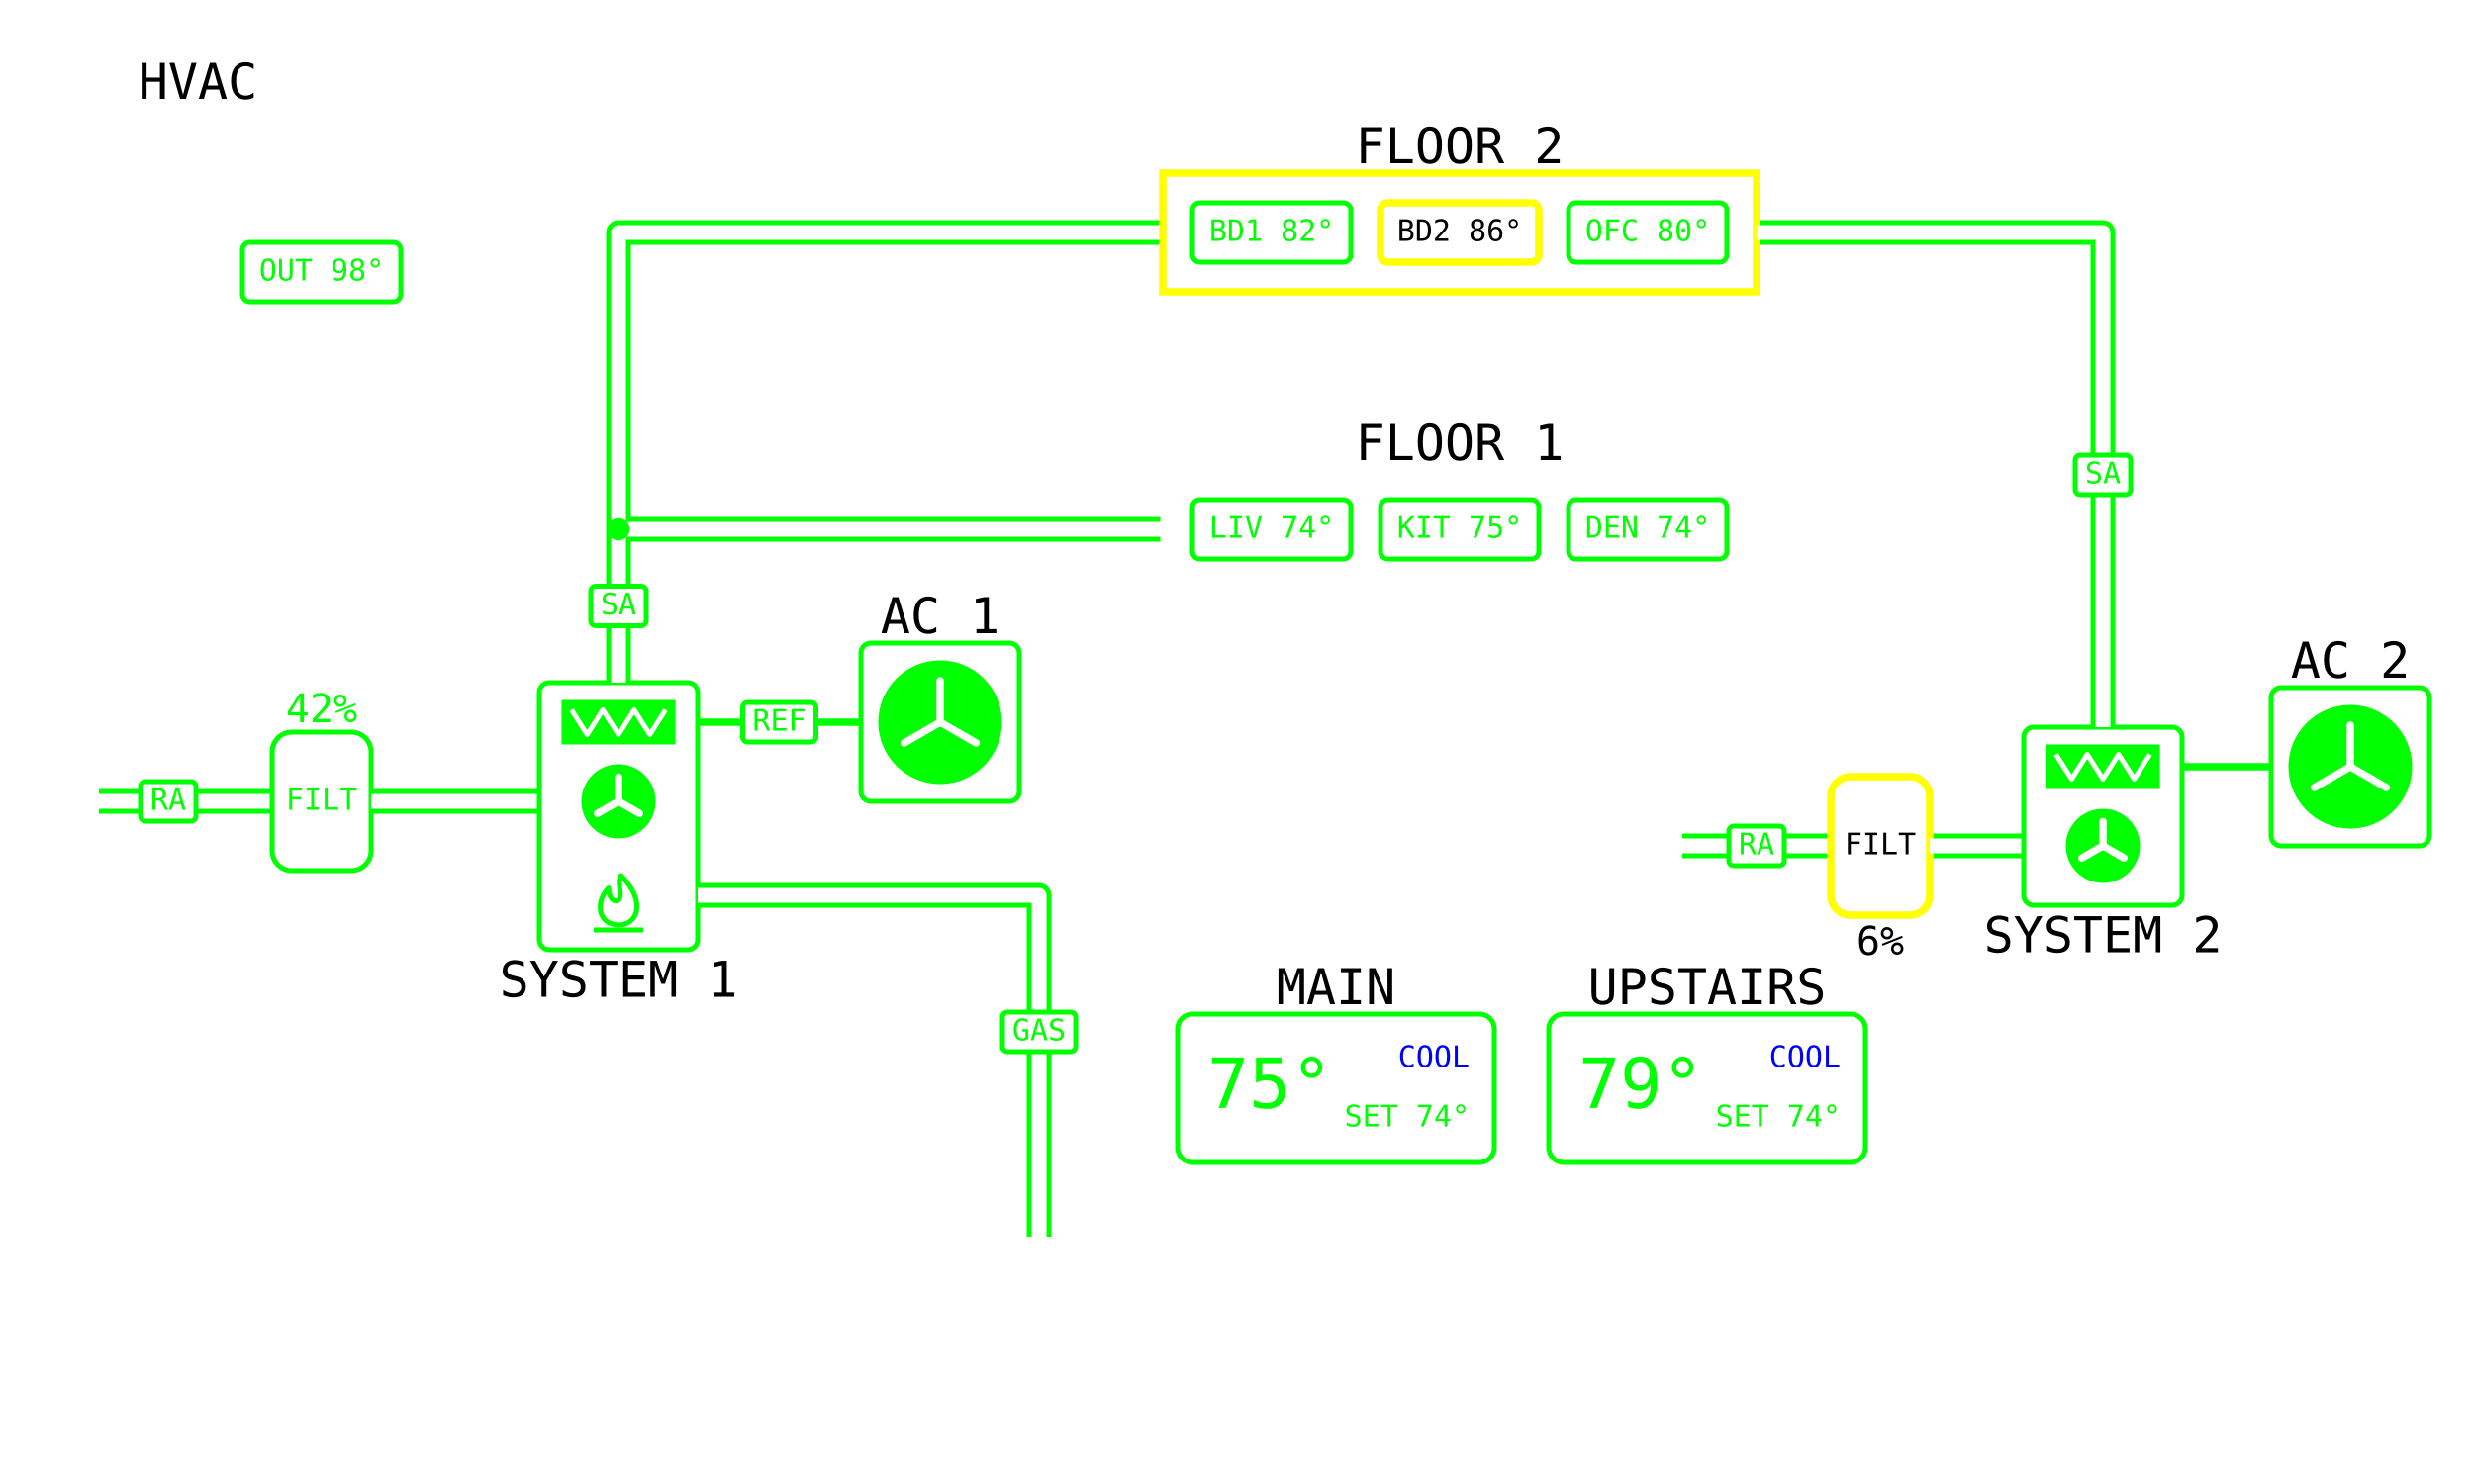
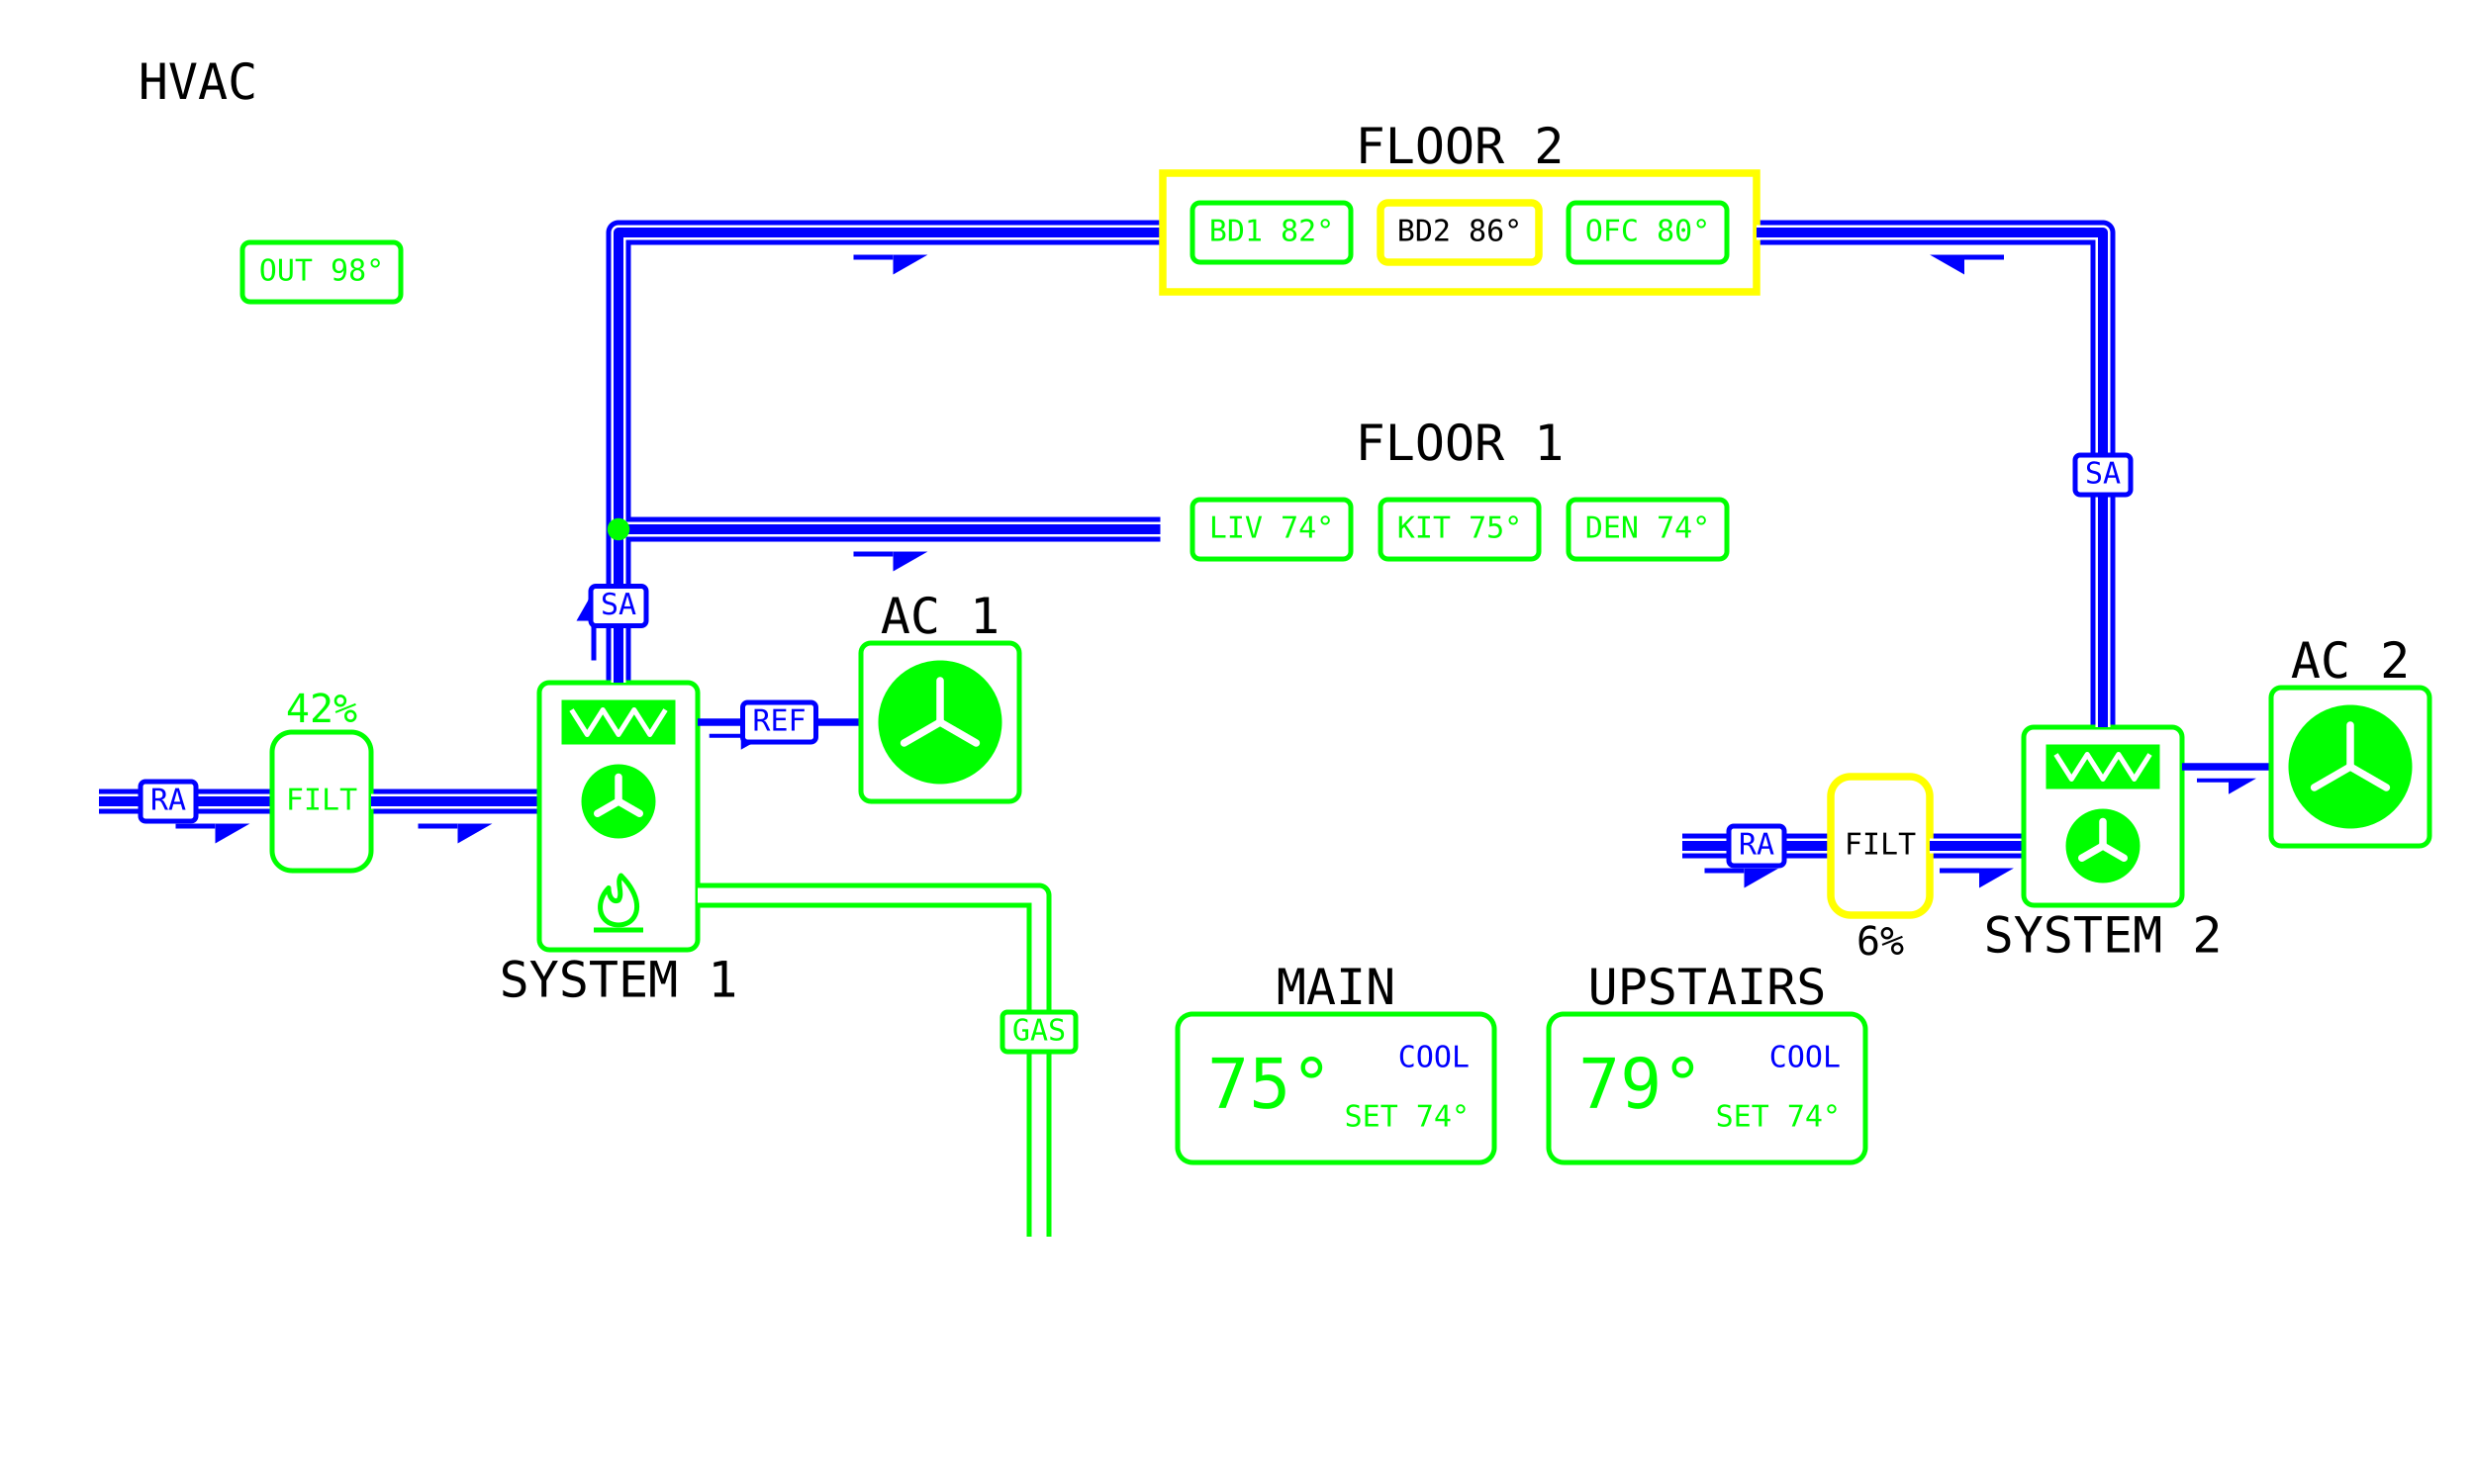
<svg xmlns="http://www.w3.org/2000/svg" viewBox="0 0 1000 600" width="1280" height="768" data-page="hvac" data-theme="eink_color">
  <rect x="0" y="0" width="1000" height="600" fill="#ffffff" />
  <g id="casings">
    <g data-for="return_1">
-       <polyline points="40,324 110,324" fill="none" stroke="#00ff00" stroke-width="10" stroke-linejoin="round" />
+       <polyline points="40,324 110,324" fill="none" stroke="#0000ff" stroke-width="10" stroke-linejoin="round" />
    </g>
    <g data-for="to_furnace">
-       <polyline points="150,324 218,324" fill="none" stroke="#00ff00" stroke-width="10" stroke-linejoin="round" />
+       <polyline points="150,324 218,324" fill="none" stroke="#0000ff" stroke-width="10" stroke-linejoin="round" />
    </g>
    <g data-for="gas">
      <polyline points="420,500 420,362 282,362" fill="none" stroke="#00ff00" stroke-width="10" stroke-linejoin="round" />
    </g>
    <g data-for="supply_1">
-       <polyline points="250,276 250,214" fill="none" stroke="#00ff00" stroke-width="10" stroke-linejoin="round" />
+       <polyline points="250,276 250,214" fill="none" stroke="#0000ff" stroke-width="10" stroke-linejoin="round" />
    </g>
    <g data-for="to_floor_2">
-       <polyline points="250,214 250,94 470,94" fill="none" stroke="#00ff00" stroke-width="10" stroke-linejoin="round" />
+       <polyline points="250,214 250,94 470,94" fill="none" stroke="#0000ff" stroke-width="10" stroke-linejoin="round" />
    </g>
    <g data-for="to_floor_1">
-       <polyline points="250,214 470,214" fill="none" stroke="#00ff00" stroke-width="10" stroke-linejoin="round" />
+       <polyline points="250,214 470,214" fill="none" stroke="#0000ff" stroke-width="10" stroke-linejoin="round" />
    </g>
    <g data-for="return_2">
-       <polyline points="680,342 740,342" fill="none" stroke="#00ff00" stroke-width="10" stroke-linejoin="round" />
+       <polyline points="680,342 740,342" fill="none" stroke="#0000ff" stroke-width="10" stroke-linejoin="round" />
    </g>
    <g data-for="to_air_handler">
-       <polyline points="780,342 818,342" fill="none" stroke="#00ff00" stroke-width="10" stroke-linejoin="round" />
+       <polyline points="780,342 818,342" fill="none" stroke="#0000ff" stroke-width="10" stroke-linejoin="round" />
    </g>
    <g data-for="supply_2">
-       <polyline points="850,294 850,94 710,94" fill="none" stroke="#00ff00" stroke-width="10" stroke-linejoin="round" />
+       <polyline points="850,294 850,94 710,94" fill="none" stroke="#0000ff" stroke-width="10" stroke-linejoin="round" />
    </g>
  </g>
  <g id="title">
    <text x="80" y="40" text-anchor="middle" font-family="DejaVu Sans Mono, monospace" font-size="20" fill="#000000">HVAC</text>
  </g>
  <g id="outdoor">
    <rect x="98" y="98" width="64" height="24" rx="3" fill="none" stroke="#00ff00" stroke-width="2" />
    <text x="130" y="110" text-anchor="middle" dominant-baseline="middle" font-family="DejaVu Sans Mono, monospace" font-size="12" fill="#00ff00">OUT 98°</text>
  </g>
  <g id="return_1">
    <polyline points="40,324 110,324" fill="none" stroke="#ffffff" stroke-width="6" stroke-linejoin="round" />
-     <rect x="56.8" y="316" width="22.4" height="16" rx="2" fill="#ffffff" stroke="#00ff00" stroke-width="2" />
-     <text x="68" y="324" text-anchor="middle" dominant-baseline="middle" font-family="DejaVu Sans Mono, monospace" font-size="12" fill="#00ff00">RA</text>
+     <polyline points="40,324 110,324" fill="none" stroke="#0000ff" stroke-width="4" stroke-linejoin="round" />
+     <line x1="71" y1="334" x2="87" y2="334" stroke="#0000ff" stroke-width="2" />
+     <polygon points="101,333 87,333 87,341" fill="#0000ff" />
+     <rect x="56.8" y="316" width="22.4" height="16" rx="2" fill="#ffffff" stroke="#0000ff" stroke-width="2" />
+     <text x="68" y="324" text-anchor="middle" dominant-baseline="middle" font-family="DejaVu Sans Mono, monospace" font-size="12" fill="#0000ff">RA</text>
  </g>
  <g id="filter_1">
    <rect x="110" y="296" width="40" height="56" rx="8" fill="none" stroke="#00ff00" stroke-width="2" />
    <text x="130" y="324" text-anchor="middle" dominant-baseline="middle" font-family="DejaVu Sans Mono, monospace" font-size="12" fill="#00ff00">FILT</text>
    <text x="130" y="292" text-anchor="middle" font-family="DejaVu Sans Mono, monospace" font-size="16" fill="#00ff00">42%</text>
  </g>
  <g id="to_furnace">
    <polyline points="150,324 218,324" fill="none" stroke="#ffffff" stroke-width="6" stroke-linejoin="round" />
+     <polyline points="150,324 218,324" fill="none" stroke="#0000ff" stroke-width="4" stroke-linejoin="round" />
+     <line x1="169" y1="334" x2="185" y2="334" stroke="#0000ff" stroke-width="2" />
+     <polygon points="199,333 185,333 185,341" fill="#0000ff" />
  </g>
  <g id="furnace">
    <rect x="218" y="276" width="64" height="108" rx="4" fill="none" stroke="#00ff00" stroke-width="2" />
    <rect x="228" y="284" width="44" height="16" fill="#00ff00" stroke="#00ff00" stroke-width="2" />
    <polyline points="231,287 237.33,297 243.67,287 250,297 256.33,287 262.67,297 269,287" fill="none" stroke="#ffffff" stroke-width="2" stroke-linejoin="round" />
    <circle cx="250" cy="324" r="14" fill="#00ff00" stroke="#00ff00" stroke-width="2" />
    <line x1="250" y1="324" x2="250" y2="314.2" stroke="#ffffff" stroke-width="3" stroke-linecap="round" />
    <line x1="250" y1="324" x2="241.51" y2="328.9" stroke="#ffffff" stroke-width="3" stroke-linecap="round" />
    <line x1="250" y1="324" x2="258.49" y2="328.9" stroke="#ffffff" stroke-width="3" stroke-linecap="round" />
    <path d="M251 354 C259 362 259 370 254 373 Q250 375 246 373 C241 370 242 363 246 359 C246 363 248 365 250 364 C252 361 249 357 251 354 Z" fill="none" stroke-linejoin="round" stroke="#00ff00" stroke-width="2" />
    <line x1="240" y1="376" x2="260" y2="376" stroke="#00ff00" stroke-width="2" />
    <text x="250" y="403" text-anchor="middle" font-family="DejaVu Sans Mono, monospace" font-size="20" fill="#000000">SYSTEM 1</text>
  </g>
  <g id="refrigerant_1">
-     <polyline points="282,292 348,292" fill="none" stroke="#00ff00" stroke-width="3" stroke-linejoin="round" />
-     <rect x="300.2" y="284" width="29.6" height="16" rx="2" fill="#ffffff" stroke="#00ff00" stroke-width="2" />
-     <text x="315" y="292" text-anchor="middle" dominant-baseline="middle" font-family="DejaVu Sans Mono, monospace" font-size="12" fill="#00ff00">REF</text>
+     <polyline points="282,292 348,292" fill="none" stroke="#0000ff" stroke-width="3" stroke-linejoin="round" />
+     <line x1="286.7" y1="297.5" x2="299.5" y2="297.5" stroke="#0000ff" stroke-width="1.6" />
+     <polygon points="310.7,296.7 299.5,296.7 299.5,303.1" fill="#0000ff" />
+     <rect x="300.2" y="284" width="29.6" height="16" rx="2" fill="#ffffff" stroke="#0000ff" stroke-width="2" />
+     <text x="315" y="292" text-anchor="middle" dominant-baseline="middle" font-family="DejaVu Sans Mono, monospace" font-size="12" fill="#0000ff">REF</text>
  </g>
  <g id="condenser_1">
    <rect x="348" y="260" width="64" height="64" rx="4" fill="none" stroke="#00ff00" stroke-width="2" />
    <circle cx="380" cy="292" r="24" fill="#00ff00" stroke="#00ff00" stroke-width="2" />
    <line x1="380" y1="292" x2="380" y2="275.2" stroke="#ffffff" stroke-width="3" stroke-linecap="round" />
    <line x1="380" y1="292" x2="365.45" y2="300.4" stroke="#ffffff" stroke-width="3" stroke-linecap="round" />
    <line x1="380" y1="292" x2="394.55" y2="300.4" stroke="#ffffff" stroke-width="3" stroke-linecap="round" />
    <text x="380" y="256" text-anchor="middle" font-family="DejaVu Sans Mono, monospace" font-size="20" fill="#000000">AC 1</text>
  </g>
  <g id="gas">
    <polyline points="420,500 420,362 282,362" fill="none" stroke="#ffffff" stroke-width="6" stroke-linejoin="round" />
    <rect x="405.2" y="409.2" width="29.6" height="16" rx="2" fill="#ffffff" stroke="#00ff00" stroke-width="2" />
    <text x="420" y="417.2" text-anchor="middle" dominant-baseline="middle" font-family="DejaVu Sans Mono, monospace" font-size="12" fill="#00ff00">GAS</text>
  </g>
  <g id="supply_1">
    <polyline points="250,276 250,214" fill="none" stroke="#ffffff" stroke-width="6" stroke-linejoin="round" />
-     <rect x="238.8" y="237" width="22.4" height="16" rx="2" fill="#ffffff" stroke="#00ff00" stroke-width="2" />
-     <text x="250" y="245" text-anchor="middle" dominant-baseline="middle" font-family="DejaVu Sans Mono, monospace" font-size="12" fill="#00ff00">SA</text>
+     <polyline points="250,276 250,214" fill="none" stroke="#0000ff" stroke-width="4" stroke-linejoin="round" />
+     <line x1="240" y1="267" x2="240" y2="251" stroke="#0000ff" stroke-width="2" />
+     <polygon points="241,237 241,251 233,251" fill="#0000ff" />
+     <rect x="238.8" y="237" width="22.4" height="16" rx="2" fill="#ffffff" stroke="#0000ff" stroke-width="2" />
+     <text x="250" y="245" text-anchor="middle" dominant-baseline="middle" font-family="DejaVu Sans Mono, monospace" font-size="12" fill="#0000ff">SA</text>
  </g>
  <g id="to_floor_2">
    <polyline points="250,214 250,94 470,94" fill="none" stroke="#ffffff" stroke-width="6" stroke-linejoin="round" />
+     <polyline points="250,214 250,94 470,94" fill="none" stroke="#0000ff" stroke-width="4" stroke-linejoin="round" />
+     <line x1="345" y1="104" x2="361" y2="104" stroke="#0000ff" stroke-width="2" />
+     <polygon points="375,103 361,103 361,111" fill="#0000ff" />
  </g>
  <g id="to_floor_1">
    <polyline points="250,214 470,214" fill="none" stroke="#ffffff" stroke-width="6" stroke-linejoin="round" />
+     <polyline points="250,214 470,214" fill="none" stroke="#0000ff" stroke-width="4" stroke-linejoin="round" />
+     <line x1="345" y1="224" x2="361" y2="224" stroke="#0000ff" stroke-width="2" />
+     <polygon points="375,223 361,223 361,231" fill="#0000ff" />
  </g>
  <g id="floor_2">
    <rect x="470" y="70" width="240" height="48" fill="none" stroke="#ffff00" stroke-width="3" />
    <g id="floor_2.bed_1">
      <rect x="482" y="82" width="64" height="24" rx="3" fill="none" stroke="#00ff00" stroke-width="2" />
      <text x="514" y="94" text-anchor="middle" dominant-baseline="middle" font-family="DejaVu Sans Mono, monospace" font-size="12" fill="#00ff00">BD1 82°</text>
    </g>
    <g id="floor_2.bed_2">
      <rect x="558" y="82" width="64" height="24" rx="3" fill="none" stroke="#ffff00" stroke-width="3" />
      <text x="590" y="94" text-anchor="middle" dominant-baseline="middle" font-family="DejaVu Sans Mono, monospace" font-size="12" fill="#000000">BD2 86°</text>
    </g>
    <g id="floor_2.office">
      <rect x="634" y="82" width="64" height="24" rx="3" fill="none" stroke="#00ff00" stroke-width="2" />
      <text x="666" y="94" text-anchor="middle" dominant-baseline="middle" font-family="DejaVu Sans Mono, monospace" font-size="12" fill="#00ff00">OFC 80°</text>
    </g>
    <text x="590" y="66" text-anchor="middle" font-family="DejaVu Sans Mono, monospace" font-size="20" fill="#000000">FLOOR 2</text>
  </g>
  <g id="floor_1">
    <rect x="470" y="190" width="240" height="48" fill="none" stroke="#ffffff" stroke-width="2" />
    <g id="floor_1.living">
      <rect x="482" y="202" width="64" height="24" rx="3" fill="none" stroke="#00ff00" stroke-width="2" />
      <text x="514" y="214" text-anchor="middle" dominant-baseline="middle" font-family="DejaVu Sans Mono, monospace" font-size="12" fill="#00ff00">LIV 74°</text>
    </g>
    <g id="floor_1.kitchen">
      <rect x="558" y="202" width="64" height="24" rx="3" fill="none" stroke="#00ff00" stroke-width="2" />
      <text x="590" y="214" text-anchor="middle" dominant-baseline="middle" font-family="DejaVu Sans Mono, monospace" font-size="12" fill="#00ff00">KIT 75°</text>
    </g>
    <g id="floor_1.den">
      <rect x="634" y="202" width="64" height="24" rx="3" fill="none" stroke="#00ff00" stroke-width="2" />
      <text x="666" y="214" text-anchor="middle" dominant-baseline="middle" font-family="DejaVu Sans Mono, monospace" font-size="12" fill="#00ff00">DEN 74°</text>
    </g>
    <text x="590" y="186" text-anchor="middle" font-family="DejaVu Sans Mono, monospace" font-size="20" fill="#000000">FLOOR 1</text>
  </g>
  <g id="return_2">
    <polyline points="680,342 740,342" fill="none" stroke="#ffffff" stroke-width="6" stroke-linejoin="round" />
-     <rect x="698.8" y="334" width="22.4" height="16" rx="2" fill="#ffffff" stroke="#00ff00" stroke-width="2" />
-     <text x="710" y="342" text-anchor="middle" dominant-baseline="middle" font-family="DejaVu Sans Mono, monospace" font-size="12" fill="#00ff00">RA</text>
+     <polyline points="680,342 740,342" fill="none" stroke="#0000ff" stroke-width="4" stroke-linejoin="round" />
+     <line x1="689" y1="352" x2="705" y2="352" stroke="#0000ff" stroke-width="2" />
+     <polygon points="719,351 705,351 705,359" fill="#0000ff" />
+     <rect x="698.8" y="334" width="22.4" height="16" rx="2" fill="#ffffff" stroke="#0000ff" stroke-width="2" />
+     <text x="710" y="342" text-anchor="middle" dominant-baseline="middle" font-family="DejaVu Sans Mono, monospace" font-size="12" fill="#0000ff">RA</text>
  </g>
  <g id="filter_2">
    <rect x="740" y="314" width="40" height="56" rx="8" fill="none" stroke="#ffff00" stroke-width="3" />
    <text x="760" y="342" text-anchor="middle" dominant-baseline="middle" font-family="DejaVu Sans Mono, monospace" font-size="12" fill="#000000">FILT</text>
    <text x="760" y="386" text-anchor="middle" font-family="DejaVu Sans Mono, monospace" font-size="16" fill="#000000">6%</text>
  </g>
  <g id="to_air_handler">
    <polyline points="780,342 818,342" fill="none" stroke="#ffffff" stroke-width="6" stroke-linejoin="round" />
+     <polyline points="780,342 818,342" fill="none" stroke="#0000ff" stroke-width="4" stroke-linejoin="round" />
+     <line x1="784" y1="352" x2="800" y2="352" stroke="#0000ff" stroke-width="2" />
+     <polygon points="814,351 800,351 800,359" fill="#0000ff" />
  </g>
  <g id="air_handler">
    <rect x="818" y="294" width="64" height="72" rx="4" fill="none" stroke="#00ff00" stroke-width="2" />
    <rect x="828" y="302" width="44" height="16" fill="#00ff00" stroke="#00ff00" stroke-width="2" />
    <polyline points="831,305 837.33,315 843.67,305 850,315 856.33,305 862.67,315 869,305" fill="none" stroke="#ffffff" stroke-width="2" stroke-linejoin="round" />
    <circle cx="850" cy="342" r="14" fill="#00ff00" stroke="#00ff00" stroke-width="2" />
    <line x1="850" y1="342" x2="850" y2="332.2" stroke="#ffffff" stroke-width="3" stroke-linecap="round" />
    <line x1="850" y1="342" x2="841.51" y2="346.9" stroke="#ffffff" stroke-width="3" stroke-linecap="round" />
    <line x1="850" y1="342" x2="858.49" y2="346.9" stroke="#ffffff" stroke-width="3" stroke-linecap="round" />
    <text x="850" y="385" text-anchor="middle" font-family="DejaVu Sans Mono, monospace" font-size="20" fill="#000000">SYSTEM 2</text>
  </g>
  <g id="refrigerant_2">
-     <polyline points="882,310 918,310" fill="none" stroke="#00ff00" stroke-width="3" stroke-linejoin="round" />
+     <polyline points="882,310 918,310" fill="none" stroke="#0000ff" stroke-width="3" stroke-linejoin="round" />
+     <line x1="888" y1="315.5" x2="900.8" y2="315.5" stroke="#0000ff" stroke-width="1.6" />
+     <polygon points="912,314.7 900.8,314.7 900.8,321.1" fill="#0000ff" />
  </g>
  <g id="condenser_2">
    <rect x="918" y="278" width="64" height="64" rx="4" fill="none" stroke="#00ff00" stroke-width="2" />
    <circle cx="950" cy="310" r="24" fill="#00ff00" stroke="#00ff00" stroke-width="2" />
    <line x1="950" y1="310" x2="950" y2="293.2" stroke="#ffffff" stroke-width="3" stroke-linecap="round" />
    <line x1="950" y1="310" x2="935.45" y2="318.4" stroke="#ffffff" stroke-width="3" stroke-linecap="round" />
    <line x1="950" y1="310" x2="964.55" y2="318.4" stroke="#ffffff" stroke-width="3" stroke-linecap="round" />
    <text x="950" y="274" text-anchor="middle" font-family="DejaVu Sans Mono, monospace" font-size="20" fill="#000000">AC 2</text>
  </g>
  <g id="supply_2">
    <polyline points="850,294 850,94 710,94" fill="none" stroke="#ffffff" stroke-width="6" stroke-linejoin="round" />
-     <rect x="838.8" y="184" width="22.4" height="16" rx="2" fill="#ffffff" stroke="#00ff00" stroke-width="2" />
-     <text x="850" y="192" text-anchor="middle" dominant-baseline="middle" font-family="DejaVu Sans Mono, monospace" font-size="12" fill="#00ff00">SA</text>
+     <polyline points="850,294 850,94 710,94" fill="none" stroke="#0000ff" stroke-width="4" stroke-linejoin="round" />
+     <line x1="810" y1="104" x2="794" y2="104" stroke="#0000ff" stroke-width="2" />
+     <polygon points="780,103 794,103 794,111" fill="#0000ff" />
+     <rect x="838.8" y="184" width="22.4" height="16" rx="2" fill="#ffffff" stroke="#0000ff" stroke-width="2" />
+     <text x="850" y="192" text-anchor="middle" dominant-baseline="middle" font-family="DejaVu Sans Mono, monospace" font-size="12" fill="#0000ff">SA</text>
  </g>
  <g id="main">
    <rect x="476" y="410" width="128" height="60" rx="6" fill="none" stroke="#00ff00" stroke-width="2" />
    <text x="488" y="440" text-anchor="start" dominant-baseline="middle" font-family="DejaVu Sans Mono, monospace" font-size="28" fill="#00ff00">75°</text>
    <text x="594" y="428" text-anchor="end" dominant-baseline="middle" font-family="DejaVu Sans Mono, monospace" font-size="12" fill="#0000ff">COOL</text>
    <text x="594" y="452" text-anchor="end" dominant-baseline="middle" font-family="DejaVu Sans Mono, monospace" font-size="12" fill="#00ff00">SET 74°</text>
    <text x="540" y="406" text-anchor="middle" font-family="DejaVu Sans Mono, monospace" font-size="20" fill="#000000">MAIN</text>
  </g>
  <g id="upstairs">
    <rect x="626" y="410" width="128" height="60" rx="6" fill="none" stroke="#00ff00" stroke-width="2" />
    <text x="638" y="440" text-anchor="start" dominant-baseline="middle" font-family="DejaVu Sans Mono, monospace" font-size="28" fill="#00ff00">79°</text>
    <text x="744" y="428" text-anchor="end" dominant-baseline="middle" font-family="DejaVu Sans Mono, monospace" font-size="12" fill="#0000ff">COOL</text>
    <text x="744" y="452" text-anchor="end" dominant-baseline="middle" font-family="DejaVu Sans Mono, monospace" font-size="12" fill="#00ff00">SET 74°</text>
    <text x="690" y="406" text-anchor="middle" font-family="DejaVu Sans Mono, monospace" font-size="20" fill="#000000">UPSTAIRS</text>
  </g>
  <g id="trunk">
    <circle cx="250" cy="214" r="4.5" fill="#00ff00" />
  </g>
</svg>
